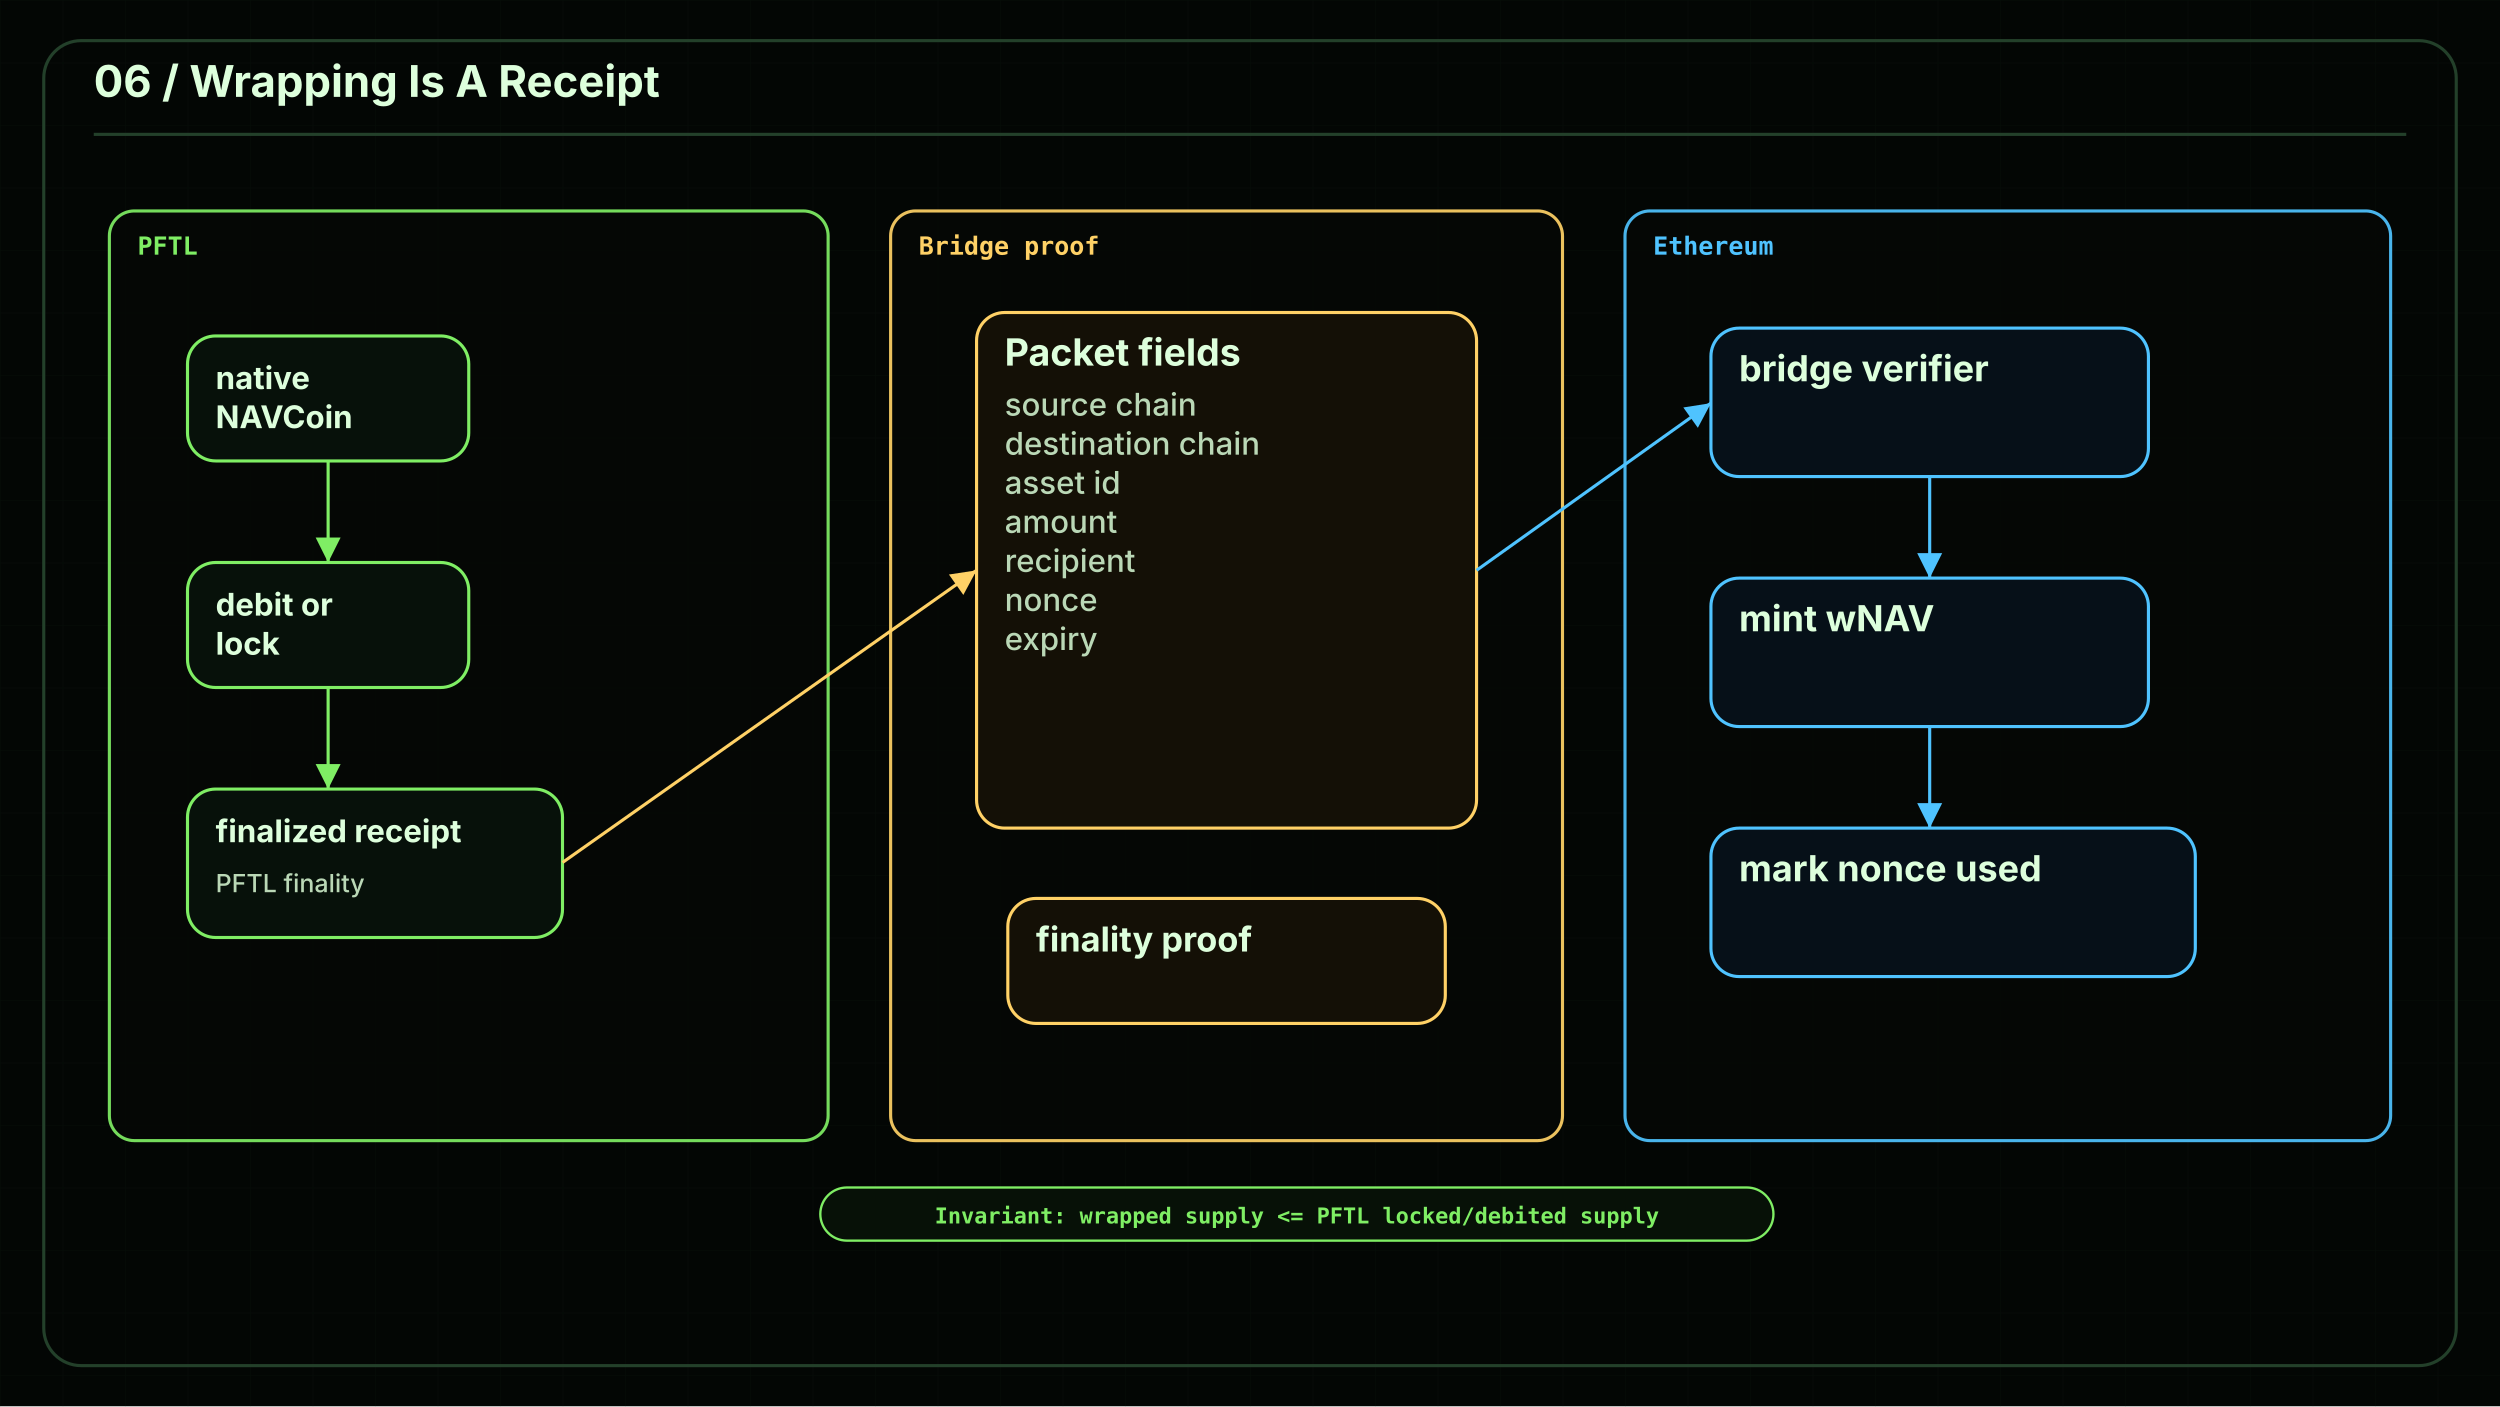
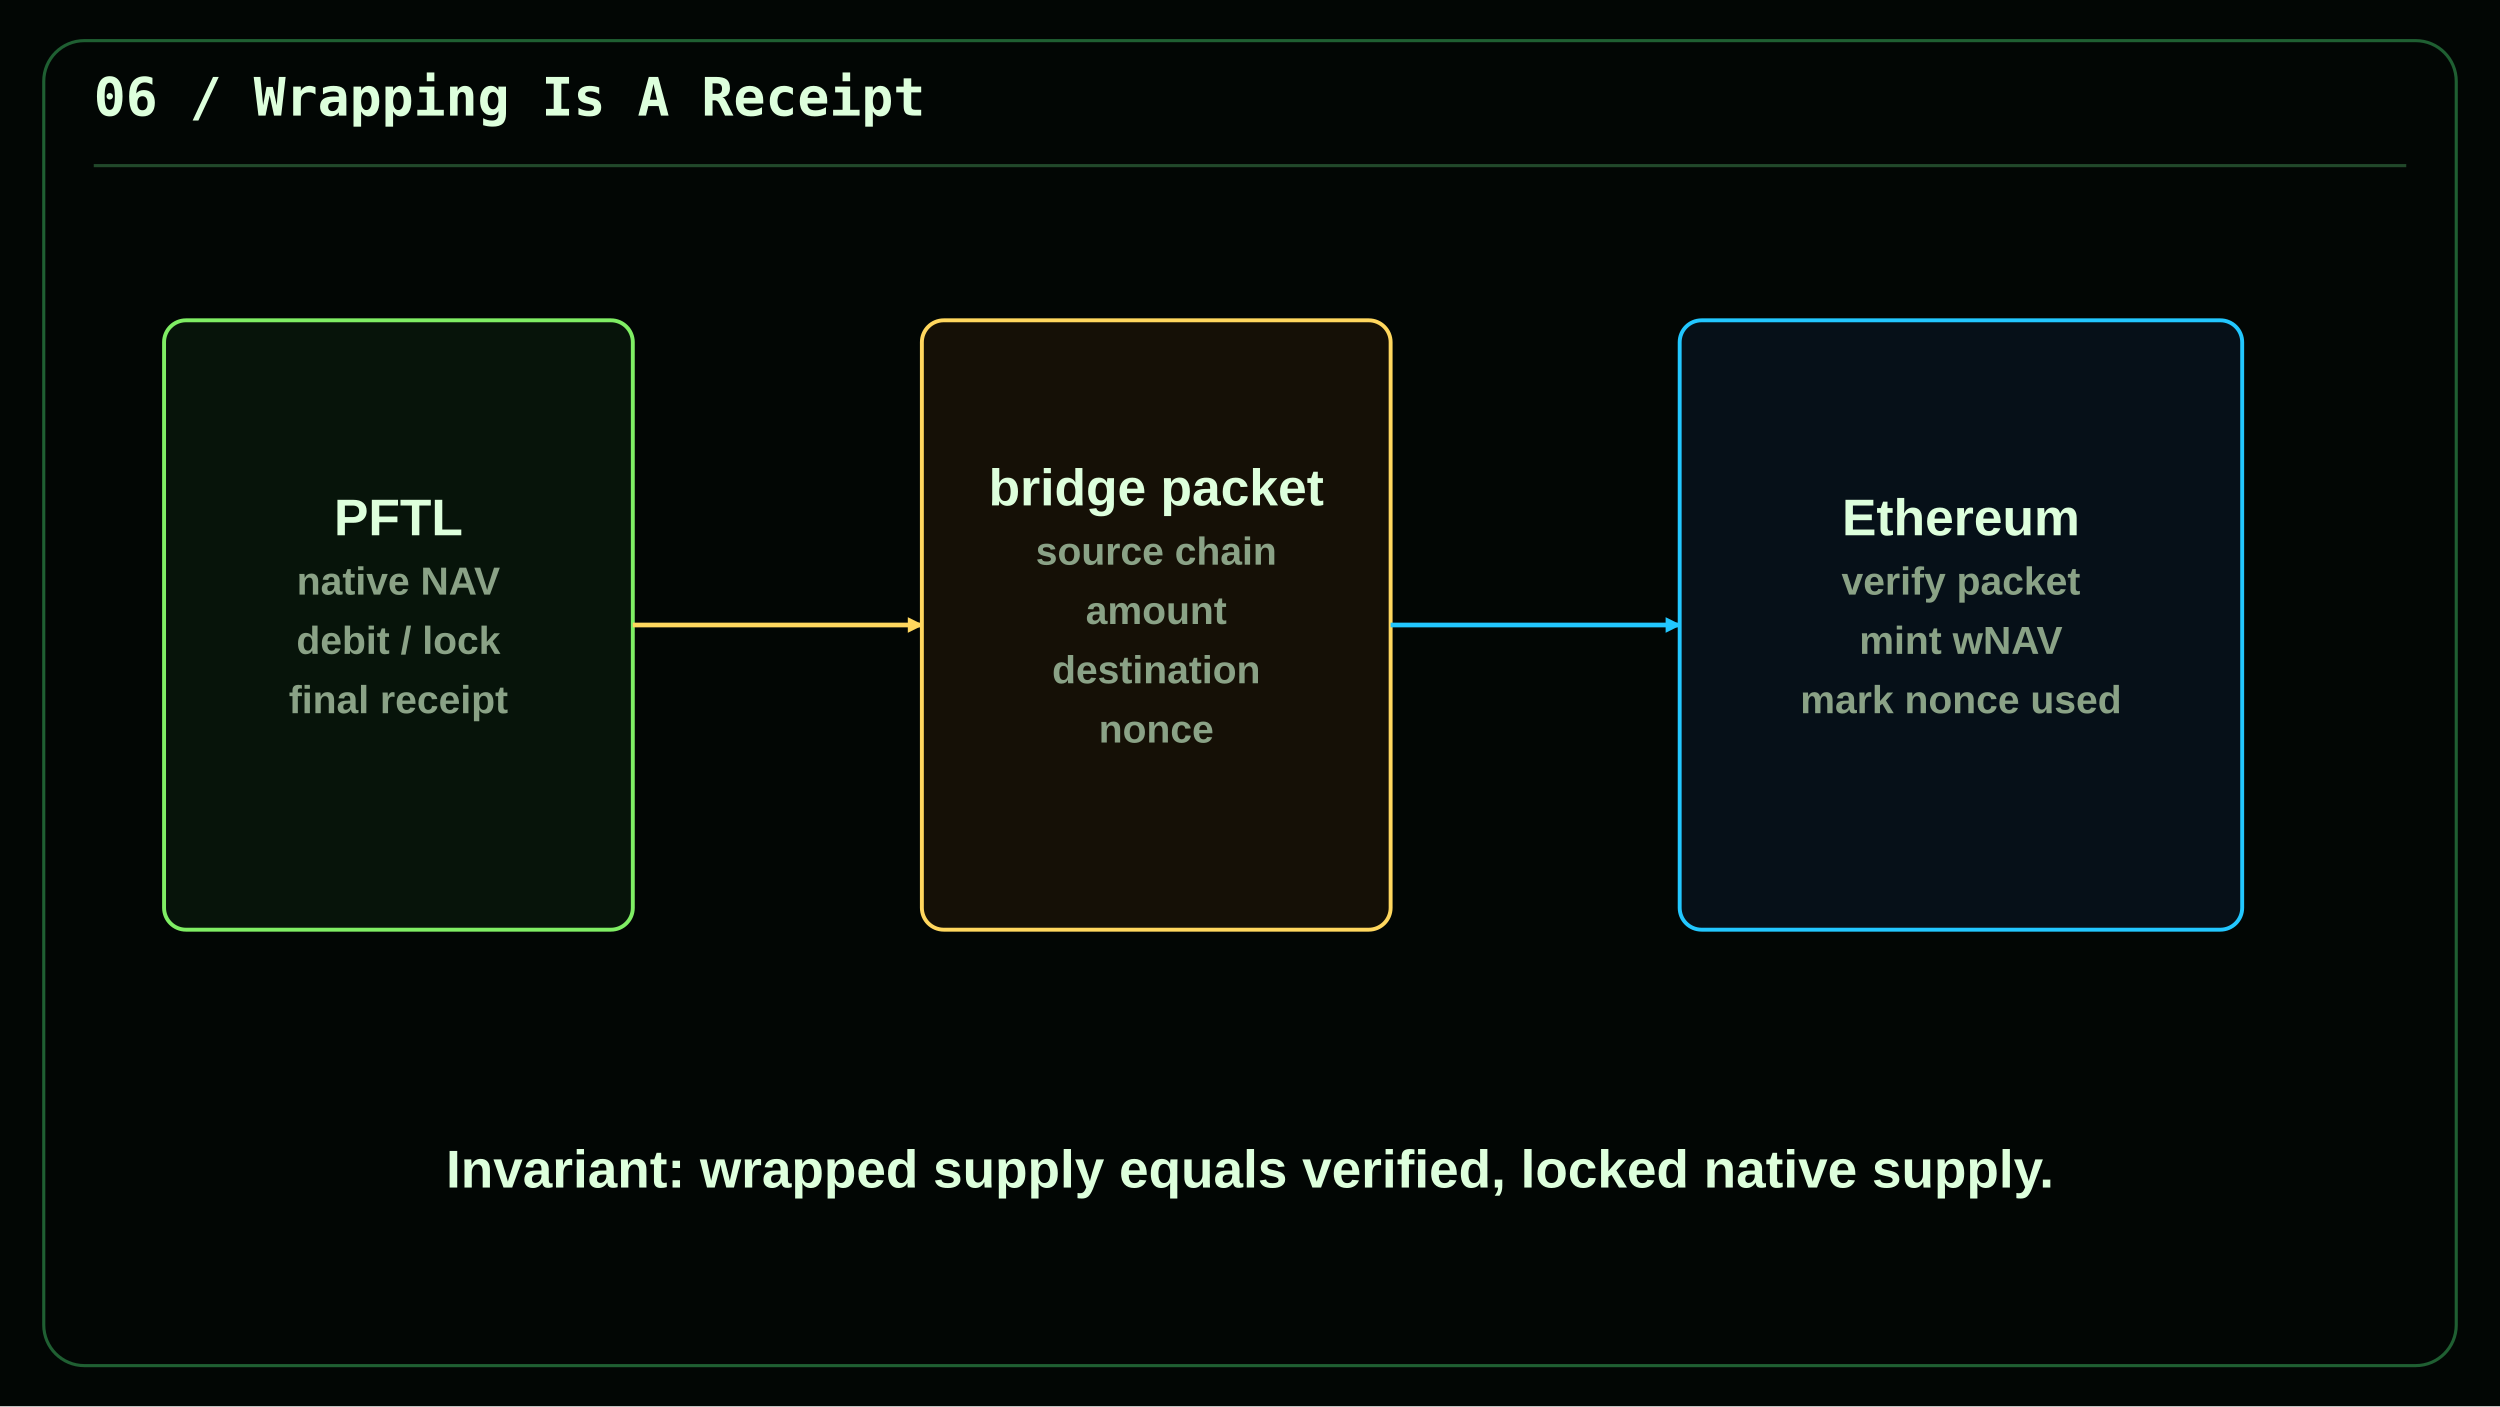
- <svg xmlns="http://www.w3.org/2000/svg" width="1600" height="900" viewBox="0 0 1600 900" role="img" aria-label="06 / Wrapping Is A Receipt">
+ <svg xmlns="http://www.w3.org/2000/svg" width="1600" height="900" viewBox="0 0 1600 900">
+   <rect width="1600" height="900" fill="#020604" />
  <defs>
-     <marker id="arrow-mint" markerWidth="12" markerHeight="12" refX="10" refY="6" orient="auto">
-       <path d="M2 2 L10 6 L2 10 Z" fill="#7fee64" />
+     <marker id="arrow-mint" viewBox="0 0 10 10" markerWidth="10" markerHeight="10" refX="9" refY="5" orient="auto" markerUnits="userSpaceOnUse">
+       <path d="M0 0 L10 5 L0 10 Z" fill="#7fee64" />
    </marker>
-     <marker id="arrow-cyan" markerWidth="12" markerHeight="12" refX="10" refY="6" orient="auto">
-       <path d="M2 2 L10 6 L2 10 Z" fill="#4fc3ff" />
+     <marker id="arrow-cyan" viewBox="0 0 10 10" markerWidth="10" markerHeight="10" refX="9" refY="5" orient="auto" markerUnits="userSpaceOnUse">
+       <path d="M0 0 L10 5 L0 10 Z" fill="#22c7ff" />
    </marker>
-     <marker id="arrow-amber" markerWidth="12" markerHeight="12" refX="10" refY="6" orient="auto">
-       <path d="M2 2 L10 6 L2 10 Z" fill="#ffd166" />
+     <marker id="arrow-amber" viewBox="0 0 10 10" markerWidth="10" markerHeight="10" refX="9" refY="5" orient="auto" markerUnits="userSpaceOnUse">
+       <path d="M0 0 L10 5 L0 10 Z" fill="#ffd75e" />
    </marker>
-     <marker id="arrow-red" markerWidth="12" markerHeight="12" refX="10" refY="6" orient="auto">
-       <path d="M2 2 L10 6 L2 10 Z" fill="#ff6868" />
+     <marker id="arrow-purple" viewBox="0 0 10 10" markerWidth="10" markerHeight="10" refX="9" refY="5" orient="auto" markerUnits="userSpaceOnUse">
+       <path d="M0 0 L10 5 L0 10 Z" fill="#b17aff" />
    </marker>
-     <marker id="arrow-gray" markerWidth="12" markerHeight="12" refX="10" refY="6" orient="auto">
-       <path d="M2 2 L10 6 L2 10 Z" fill="#6f7b70" />
-     </marker>
-     <filter id="glow">
-       <feGaussianBlur stdDeviation="3" result="b" />
-       <feMerge>
-         <feMergeNode in="b" />
-         <feMergeNode in="SourceGraphic" />
-       </feMerge>
-     </filter>
-     <pattern id="grid" width="40" height="40" patternUnits="userSpaceOnUse">
-       <path d="M40 0H0V40" fill="none" stroke="#0d1c11" stroke-width="1" opacity="0.45" />
-     </pattern>
  </defs>
-   <rect width="1600" height="900" fill="#030604" />
-   <rect width="1600" height="900" fill="url(#grid)" opacity="0.55" />
-   <rect x="28" y="26" width="1544" height="848" rx="24" fill="none" stroke="#23402a" stroke-width="2" />
-   <text x="60" y="62" fill="#ddffdc" font-family="Inter, Arial, sans-serif" font-size="28" font-weight="700" text-anchor="start" opacity="1">06 / Wrapping Is A Receipt</text>
-   <line x1="60" y1="86" x2="1540" y2="86" stroke="#23402a" stroke-width="2" opacity="1" />
-   <rect x="70" y="135" width="460" height="595" rx="16" fill="#050805" stroke="#7fee64" stroke-width="2" opacity="0.92" />
-   <text x="88" y="163" fill="#7fee64" font-family="IBM Plex Mono, ui-monospace, SFMono-Regular, Menlo, monospace" font-size="16" font-weight="700" text-anchor="start" opacity="1">PFTL</text>
-   <rect x="570" y="135" width="430" height="595" rx="16" fill="#050805" stroke="#ffd166" stroke-width="2" opacity="0.92" />
-   <text x="588" y="163" fill="#ffd166" font-family="IBM Plex Mono, ui-monospace, SFMono-Regular, Menlo, monospace" font-size="16" font-weight="700" text-anchor="start" opacity="1">Bridge proof</text>
-   <rect x="1040" y="135" width="490" height="595" rx="16" fill="#050805" stroke="#4fc3ff" stroke-width="2" opacity="0.92" />
-   <text x="1058" y="163" fill="#4fc3ff" font-family="IBM Plex Mono, ui-monospace, SFMono-Regular, Menlo, monospace" font-size="16" font-weight="700" text-anchor="start" opacity="1">Ethereum</text>
-   <rect x="120" y="215" width="180" height="80" rx="18" fill="#07110a" stroke="#7fee64" stroke-width="2" opacity="1" />
-   <text x="138" y="249" fill="#ddffdc" font-family="Inter, Arial, sans-serif" font-size="20" font-weight="700" opacity="1">
-     <tspan x="138" dy="0">native</tspan>
-     <tspan x="138" dy="25.0">NAVCoin</tspan>
-   </text>
-   <rect x="120" y="360" width="180" height="80" rx="18" fill="#07110a" stroke="#7fee64" stroke-width="2" opacity="1" />
-   <text x="138" y="394" fill="#ddffdc" font-family="Inter, Arial, sans-serif" font-size="20" font-weight="700" opacity="1">
-     <tspan x="138" dy="0">debit or</tspan>
-     <tspan x="138" dy="25.0">lock</tspan>
-   </text>
-   <rect x="120" y="505" width="240" height="95" rx="18" fill="#07110a" stroke="#7fee64" stroke-width="2" opacity="1" />
-   <text x="138" y="539" fill="#ddffdc" font-family="Inter, Arial, sans-serif" font-size="20" font-weight="700" opacity="1">
-     <tspan x="138" dy="0">finalized receipt</tspan>
-   </text>
-   <text x="138" y="571" fill="#bad8b6" font-family="Inter, Arial, sans-serif" font-size="16" font-weight="500" opacity="1">
-     <tspan x="138" dy="0">PFTL finality</tspan>
-   </text>
-   <line x1="210" y1="295" x2="210" y2="360" stroke="#7fee64" stroke-width="2" marker-end="url(#arrow-mint)" opacity="1" />
-   <line x1="210" y1="440" x2="210" y2="505" stroke="#7fee64" stroke-width="2" marker-end="url(#arrow-mint)" opacity="1" />
-   <rect x="625" y="200" width="320" height="330" rx="18" fill="#141006" stroke="#ffd166" stroke-width="2" opacity="1" />
-   <text x="643" y="234" fill="#ddffdc" font-family="Inter, Arial, sans-serif" font-size="24" font-weight="700" opacity="1">
-     <tspan x="643" dy="0">Packet fields</tspan>
-   </text>
-   <text x="643" y="266" fill="#bad8b6" font-family="Inter, Arial, sans-serif" font-size="20" font-weight="500" opacity="1">
-     <tspan x="643" dy="0">source chain</tspan>
-     <tspan x="643" dy="25.0">destination chain</tspan>
-     <tspan x="643" dy="25.0">asset id</tspan>
-     <tspan x="643" dy="25.0">amount</tspan>
-     <tspan x="643" dy="25.0">recipient</tspan>
-     <tspan x="643" dy="25.0">nonce</tspan>
-     <tspan x="643" dy="25.0">expiry</tspan>
-   </text>
-   <rect x="645" y="575" width="280" height="80" rx="18" fill="#141006" stroke="#ffd166" stroke-width="2" opacity="1" />
-   <text x="663" y="609" fill="#ddffdc" font-family="Inter, Arial, sans-serif" font-size="22" font-weight="700" opacity="1">
-     <tspan x="663" dy="0">finality proof</tspan>
-   </text>
-   <line x1="360" y1="552" x2="625" y2="365" stroke="#ffd166" stroke-width="2" marker-end="url(#arrow-amber)" opacity="1" />
-   <rect x="1095" y="210" width="280" height="95" rx="18" fill="#061018" stroke="#4fc3ff" stroke-width="2" opacity="1" />
-   <text x="1113" y="244" fill="#ddffdc" font-family="Inter, Arial, sans-serif" font-size="23" font-weight="700" opacity="1">
-     <tspan x="1113" dy="0">bridge verifier</tspan>
-   </text>
-   <rect x="1095" y="370" width="280" height="95" rx="18" fill="#061018" stroke="#4fc3ff" stroke-width="2" opacity="1" />
-   <text x="1113" y="404" fill="#ddffdc" font-family="Inter, Arial, sans-serif" font-size="23" font-weight="700" opacity="1">
-     <tspan x="1113" dy="0">mint wNAV</tspan>
-   </text>
-   <rect x="1095" y="530" width="310" height="95" rx="18" fill="#061018" stroke="#4fc3ff" stroke-width="2" opacity="1" />
-   <text x="1113" y="564" fill="#ddffdc" font-family="Inter, Arial, sans-serif" font-size="23" font-weight="700" opacity="1">
-     <tspan x="1113" dy="0">mark nonce used</tspan>
-   </text>
-   <line x1="945" y1="365" x2="1095" y2="258" stroke="#4fc3ff" stroke-width="2" marker-end="url(#arrow-cyan)" opacity="1" />
-   <line x1="1235" y1="305" x2="1235" y2="370" stroke="#4fc3ff" stroke-width="2" marker-end="url(#arrow-cyan)" opacity="1" />
-   <line x1="1235" y1="465" x2="1235" y2="530" stroke="#4fc3ff" stroke-width="2" marker-end="url(#arrow-cyan)" opacity="1" />
-   <rect x="525" y="760" width="610" height="34" rx="17" fill="#071107" stroke="#7fee64" stroke-width="1.5" />
-   <text x="830.0" y="783" fill="#7fee64" font-family="IBM Plex Mono, ui-monospace, SFMono-Regular, Menlo, monospace" font-size="14" font-weight="700" text-anchor="middle" opacity="1">Invariant: wrapped supply &lt;= PFTL locked/debited supply</text>
+   <rect x="28" y="26" width="1544" height="848" rx="26" fill="#020604" stroke="#1f5f32" stroke-width="2" />
+   <text x="60" y="74" font-family="IBM Plex Mono, ui-monospace, monospace" font-size="34" font-weight="800" fill="#ddffdc">06 / Wrapping Is A Receipt</text>
+   <line x1="60" y1="106" x2="1540" y2="106" stroke="#21482a" stroke-width="2" />
+   <rect x="105" y="205" width="300" height="390" rx="14" fill="#07140a" stroke="#7fee64" stroke-width="2.5" />
+   <text x="255.0" y="342.58" text-anchor="middle" font-family="Inter Tight, Arial, sans-serif" font-size="33" font-weight="800" fill="#ddffdc">PFTL</text>
+   <text x="255.0" y="380.53" text-anchor="middle" font-family="Inter Tight, Arial, sans-serif" font-size="25" font-weight="650" fill="#8aa286">native NAV</text>
+   <text x="255.0" y="418.48" text-anchor="middle" font-family="Inter Tight, Arial, sans-serif" font-size="25" font-weight="650" fill="#8aa286">debit / lock</text>
+   <text x="255.0" y="456.43" text-anchor="middle" font-family="Inter Tight, Arial, sans-serif" font-size="25" font-weight="650" fill="#8aa286">final receipt</text>
+   <line x1="405" y1="400" x2="590" y2="400" stroke="#ffd75e" stroke-width="3" marker-end="url(#arrow-amber)" />
+   <rect x="590" y="205" width="300" height="390" rx="14" fill="#151006" stroke="#ffd75e" stroke-width="2.5" />
+   <text x="740.0" y="323.44" text-anchor="middle" font-family="Inter Tight, Arial, sans-serif" font-size="33" font-weight="800" fill="#ddffdc">bridge packet</text>
+   <text x="740.0" y="361.39" text-anchor="middle" font-family="Inter Tight, Arial, sans-serif" font-size="25" font-weight="650" fill="#8aa286">source chain</text>
+   <text x="740.0" y="399.34" text-anchor="middle" font-family="Inter Tight, Arial, sans-serif" font-size="25" font-weight="650" fill="#8aa286">amount</text>
+   <text x="740.0" y="437.29" text-anchor="middle" font-family="Inter Tight, Arial, sans-serif" font-size="25" font-weight="650" fill="#8aa286">destination</text>
+   <text x="740.0" y="475.24" text-anchor="middle" font-family="Inter Tight, Arial, sans-serif" font-size="25" font-weight="650" fill="#8aa286">nonce</text>
+   <line x1="890" y1="400" x2="1075" y2="400" stroke="#22c7ff" stroke-width="3" marker-end="url(#arrow-cyan)" />
+   <rect x="1075" y="205" width="360" height="390" rx="14" fill="#061018" stroke="#22c7ff" stroke-width="2.5" />
+   <text x="1255.0" y="342.58" text-anchor="middle" font-family="Inter Tight, Arial, sans-serif" font-size="33" font-weight="800" fill="#ddffdc">Ethereum</text>
+   <text x="1255.0" y="380.53" text-anchor="middle" font-family="Inter Tight, Arial, sans-serif" font-size="25" font-weight="650" fill="#8aa286">verify packet</text>
+   <text x="1255.0" y="418.48" text-anchor="middle" font-family="Inter Tight, Arial, sans-serif" font-size="25" font-weight="650" fill="#8aa286">mint wNAV</text>
+   <text x="1255.0" y="456.43" text-anchor="middle" font-family="Inter Tight, Arial, sans-serif" font-size="25" font-weight="650" fill="#8aa286">mark nonce used</text>
+   <text x="800" y="760" text-anchor="middle" font-family="Inter Tight, Arial, sans-serif" font-size="34" font-weight="700" fill="#ddffdc">Invariant: wrapped supply equals verified, locked native supply.</text>
</svg>
